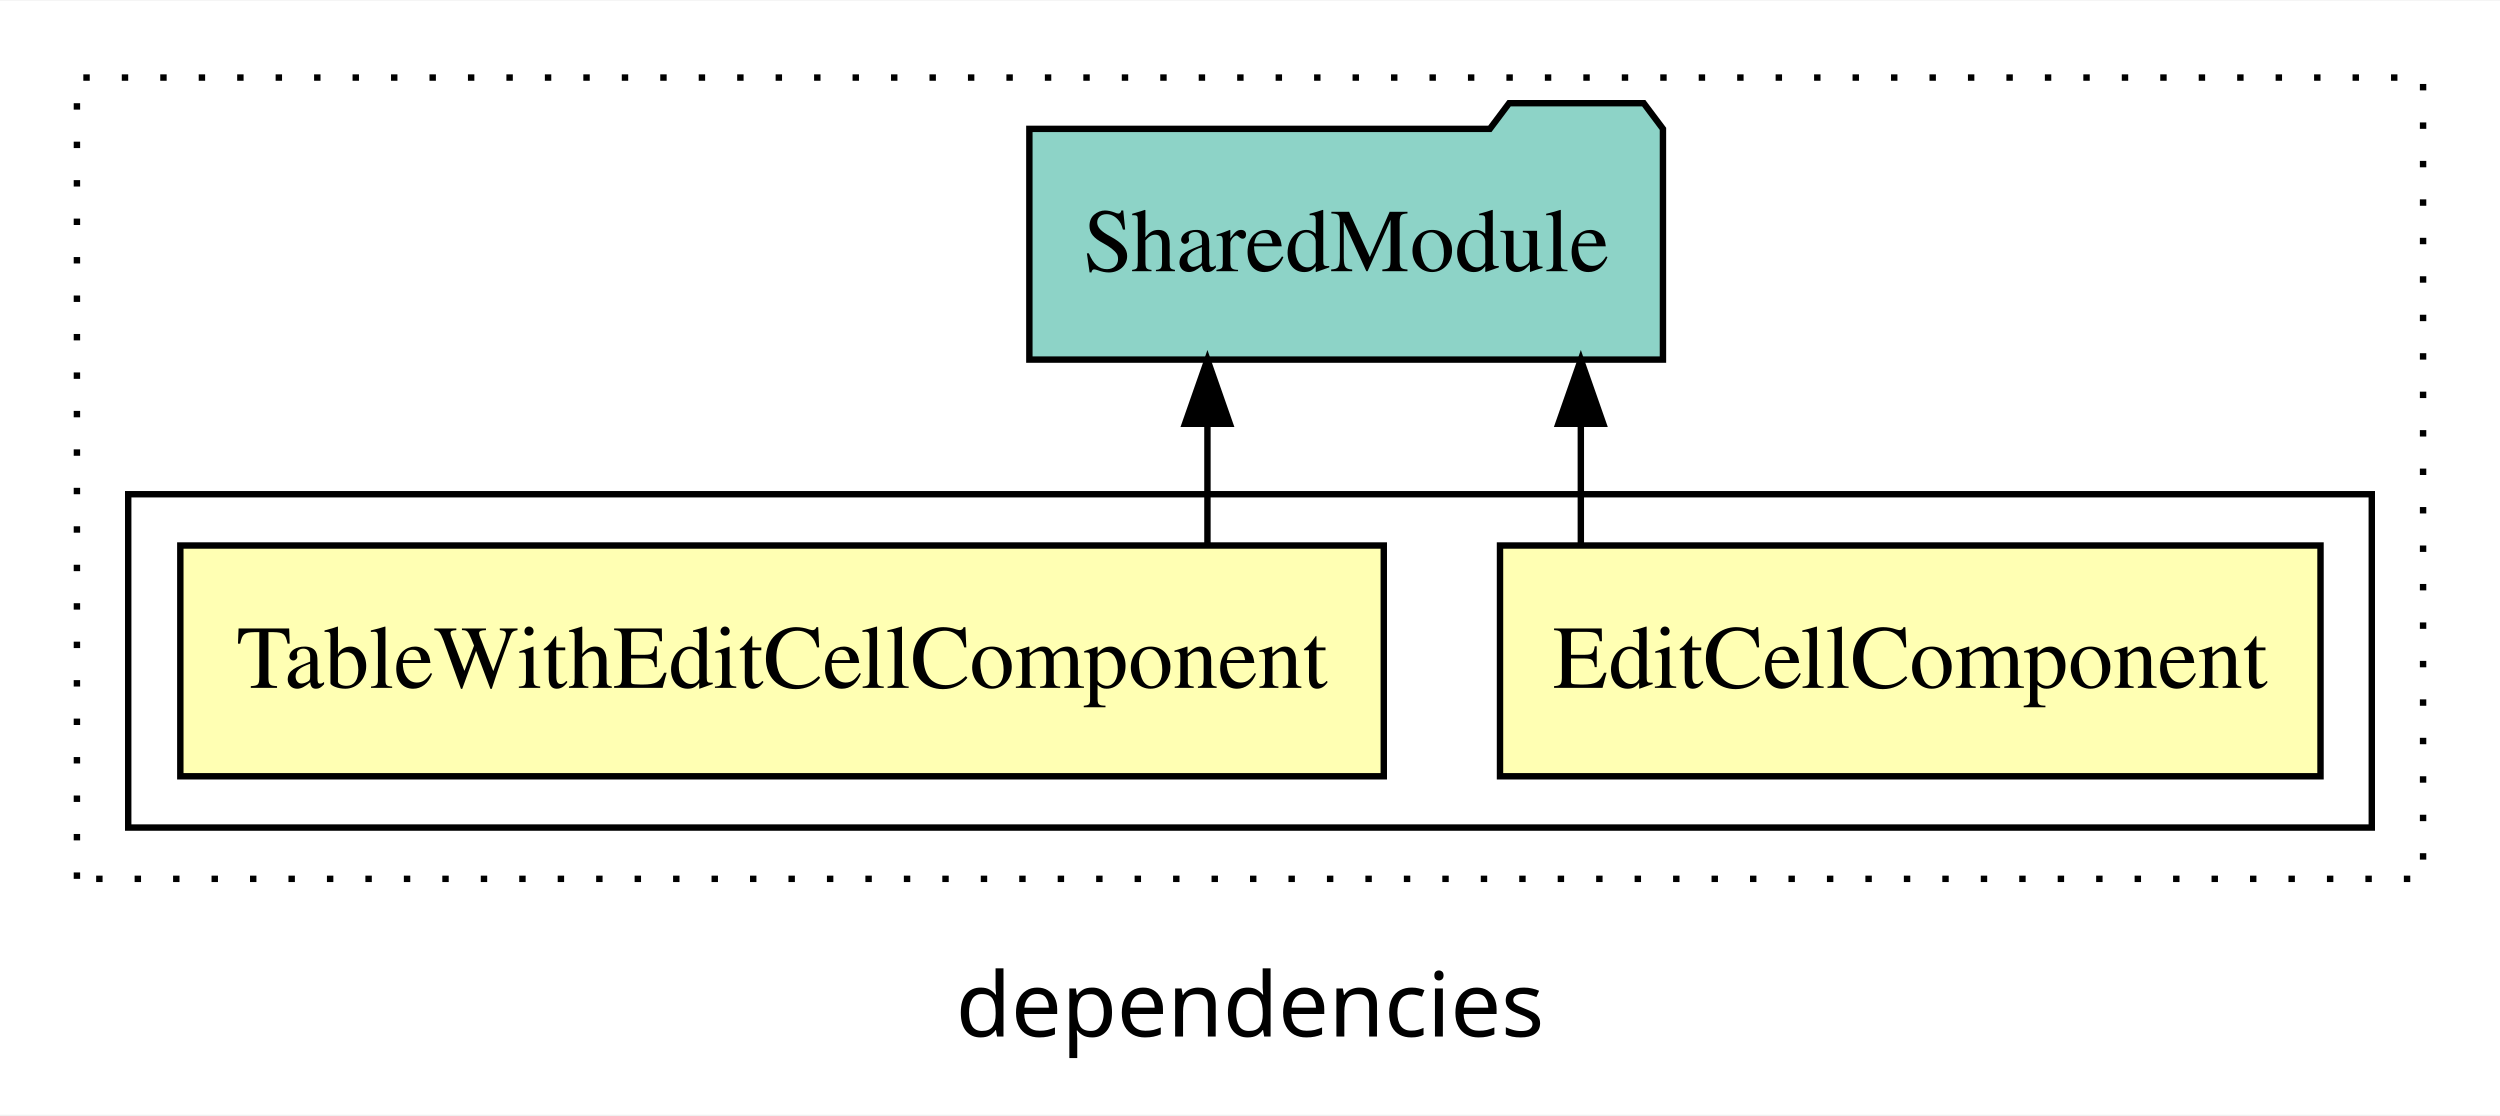
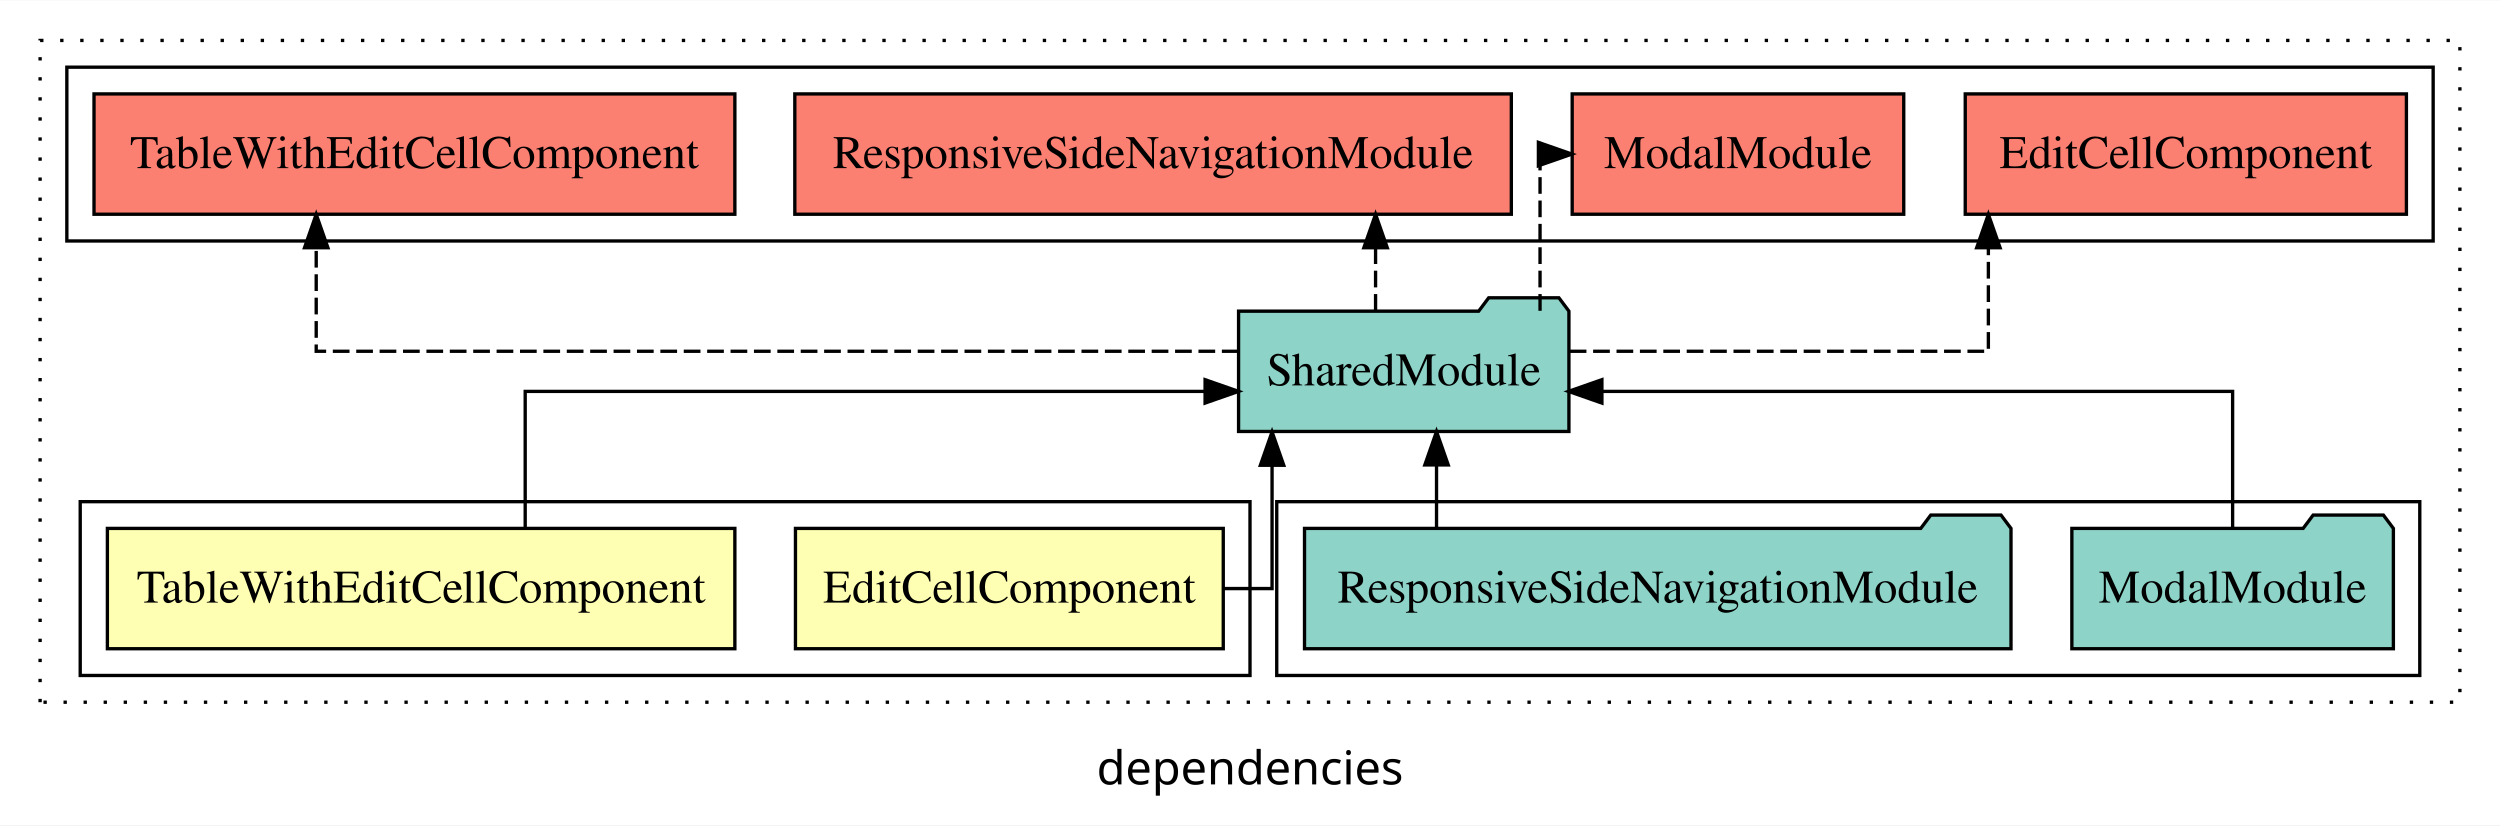
- <svg xmlns="http://www.w3.org/2000/svg" width="390pt" height="174pt" viewBox="0.00 0.00 390.00 173.80">
-   <g id="graph0" class="graph" transform="scale(1 1) rotate(0) translate(4 169.8)">
-     <polygon fill="white" stroke="transparent" points="-4,4 -4,-169.8 386,-169.8 386,4 -4,4" />
-     <text text-anchor="middle" x="191" y="-8.2" font-family="sans-serif" font-size="14.00">dependencies</text>
+ <svg xmlns="http://www.w3.org/2000/svg" width="748pt" height="247pt" viewBox="0.00 0.00 748.00 246.80">
+   <g id="graph0" class="graph" transform="scale(1 1) rotate(0) translate(4 242.8)">
+     <polygon fill="white" stroke="transparent" points="-4,4 -4,-242.8 744,-242.8 744,4 -4,4" />
+     <text text-anchor="middle" x="370" y="-8.2" font-family="sans-serif" font-size="14.00">dependencies</text>
    <g id="clust1" class="cluster">
-       <polygon fill="none" stroke="black" stroke-dasharray="1,5" points="8,-32.8 8,-157.8 374,-157.8 374,-32.8 8,-32.8" />
+       <polygon fill="none" stroke="black" stroke-dasharray="1,5" points="8,-32.8 8,-230.8 732,-230.8 732,-32.8 8,-32.8" />
+     </g>
+     <g id="clust5" class="cluster">
+       <polygon fill="none" stroke="black" points="378,-40.8 378,-92.8 720,-92.8 720,-40.8 378,-40.8" />
+     </g>
+     <g id="clust6" class="cluster">
+       <polygon fill="none" stroke="black" points="16,-170.8 16,-222.8 724,-222.8 724,-170.8 16,-170.8" />
    </g>
    <g id="clust2" class="cluster">
-       <polygon fill="none" stroke="black" points="16,-40.8 16,-92.8 366,-92.8 366,-40.8 16,-40.8" />
+       <polygon fill="none" stroke="black" points="20,-40.8 20,-92.8 370,-92.8 370,-40.8 20,-40.8" />
    </g>
    <g id="node1" class="node">
-       <polygon fill="#ffffb3" stroke="black" points="358,-84.8 230,-84.8 230,-48.8 358,-48.8 358,-84.8" />
-       <text text-anchor="middle" x="294" y="-62.6" font-family="Times,serif" font-size="14.00">EditCellComponent</text>
+       <polygon fill="#ffffb3" stroke="black" points="362,-84.8 234,-84.8 234,-48.8 362,-48.8 362,-84.8" />
+       <text text-anchor="middle" x="298" y="-62.6" font-family="Times,serif" font-size="14.00">EditCellComponent</text>
    </g>
    <g id="node3" class="node">
-       <polygon fill="#8dd3c7" stroke="black" points="255.42,-149.8 252.42,-153.8 231.42,-153.8 228.42,-149.8 156.58,-149.8 156.58,-113.8 255.42,-113.8 255.42,-149.8" />
-       <text text-anchor="middle" x="206" y="-127.6" font-family="Times,serif" font-size="14.00">SharedModule</text>
+       <polygon fill="#8dd3c7" stroke="black" points="465.42,-149.8 462.42,-153.8 441.42,-153.8 438.42,-149.8 366.58,-149.8 366.58,-113.8 465.42,-113.8 465.42,-149.8" />
+       <text text-anchor="middle" x="416" y="-127.6" font-family="Times,serif" font-size="14.00">SharedModule</text>
    </g>
    <g id="edge1" class="edge">
-       <path fill="none" stroke="black" d="M242.61,-84.91C242.61,-84.91 242.61,-103.79 242.61,-103.79" />
-       <polygon fill="black" stroke="black" points="239.11,-103.79 242.61,-113.79 246.11,-103.79 239.11,-103.79" />
+       <path fill="none" stroke="black" d="M362.18,-66.8C370.72,-66.8 376.6,-66.8 376.6,-66.8 376.6,-66.8 376.6,-103.69 376.6,-103.69" />
+       <polygon fill="black" stroke="black" points="373.1,-103.69 376.6,-113.69 380.1,-103.69 373.1,-103.69" />
    </g>
    <g id="node2" class="node">
-       <polygon fill="#ffffb3" stroke="black" points="211.87,-84.8 24.13,-84.8 24.13,-48.8 211.87,-48.8 211.87,-84.8" />
-       <text text-anchor="middle" x="118" y="-62.6" font-family="Times,serif" font-size="14.00">TableWithEditCellComponent</text>
+       <polygon fill="#ffffb3" stroke="black" points="215.87,-84.8 28.13,-84.8 28.13,-48.8 215.87,-48.8 215.87,-84.8" />
+       <text text-anchor="middle" x="122" y="-62.6" font-family="Times,serif" font-size="14.00">TableWithEditCellComponent</text>
    </g>
    <g id="edge2" class="edge">
-       <path fill="none" stroke="black" d="M184.36,-84.91C184.36,-84.91 184.36,-103.79 184.36,-103.79" />
-       <polygon fill="black" stroke="black" points="180.86,-103.79 184.36,-113.79 187.86,-103.79 180.86,-103.79" />
+       <path fill="none" stroke="black" d="M153.14,-84.82C153.14,-102.17 153.14,-125.8 153.14,-125.8 153.14,-125.8 356.56,-125.8 356.56,-125.8" />
+       <polygon fill="black" stroke="black" points="356.56,-129.3 366.56,-125.8 356.56,-122.3 356.56,-129.3" />
+     </g>
+     <g id="node6" class="node">
+       <polygon fill="#fb8072" stroke="black" points="716,-214.8 584,-214.8 584,-178.8 716,-178.8 716,-214.8" />
+       <text text-anchor="middle" x="650" y="-192.6" font-family="Times,serif" font-size="14.00">EditCellComponent </text>
+     </g>
+     <g id="edge5" class="edge">
+       <path fill="none" stroke="black" stroke-dasharray="5,2" d="M465.66,-137.8C517.37,-137.8 590.92,-137.8 590.92,-137.8 590.92,-137.8 590.92,-168.78 590.92,-168.78" />
+       <polygon fill="black" stroke="black" points="587.42,-168.78 590.92,-178.78 594.42,-168.78 587.42,-168.78" />
+     </g>
+     <g id="node7" class="node">
+       <polygon fill="#fb8072" stroke="black" points="565.6,-214.8 466.4,-214.8 466.4,-178.8 565.6,-178.8 565.6,-214.8" />
+       <text text-anchor="middle" x="516" y="-192.6" font-family="Times,serif" font-size="14.00">ModalModule </text>
+     </g>
+     <g id="edge6" class="edge">
+       <path fill="none" stroke="black" stroke-dasharray="5,2" d="M456.78,-149.91C456.78,-169.14 456.78,-196.8 456.78,-196.8 456.78,-196.8 457.73,-196.8 457.73,-196.8" />
+       <polygon fill="black" stroke="black" points="456.29,-200.3 466.29,-196.8 456.29,-193.3 456.29,-200.3" />
+     </g>
+     <g id="node8" class="node">
+       <polygon fill="#fb8072" stroke="black" points="448.19,-214.8 233.81,-214.8 233.81,-178.8 448.19,-178.8 448.19,-214.8" />
+       <text text-anchor="middle" x="341" y="-192.6" font-family="Times,serif" font-size="14.00">ResponsiveSideNavigationModule </text>
+     </g>
+     <g id="edge7" class="edge">
+       <path fill="none" stroke="black" stroke-dasharray="5,2" d="M407.57,-149.91C407.57,-149.91 407.57,-168.79 407.57,-168.79" />
+       <polygon fill="black" stroke="black" points="404.07,-168.79 407.57,-178.79 411.07,-168.79 404.07,-168.79" />
+     </g>
+     <g id="node9" class="node">
+       <polygon fill="#fb8072" stroke="black" points="215.87,-214.8 24.13,-214.8 24.13,-178.8 215.87,-178.8 215.87,-214.8" />
+       <text text-anchor="middle" x="120" y="-192.6" font-family="Times,serif" font-size="14.00">TableWithEditCellComponent </text>
+     </g>
+     <g id="edge8" class="edge">
+       <path fill="none" stroke="black" stroke-dasharray="5,2" d="M366.58,-137.8C275.55,-137.8 90.61,-137.8 90.61,-137.8 90.61,-137.8 90.61,-168.78 90.61,-168.78" />
+       <polygon fill="black" stroke="black" points="87.11,-168.78 90.61,-178.78 94.11,-168.78 87.11,-168.78" />
+     </g>
+     <g id="node4" class="node">
+       <polygon fill="#8dd3c7" stroke="black" points="712.1,-84.8 709.1,-88.8 688.1,-88.8 685.1,-84.8 615.9,-84.8 615.9,-48.8 712.1,-48.8 712.1,-84.8" />
+       <text text-anchor="middle" x="664" y="-62.6" font-family="Times,serif" font-size="14.00">ModalModule</text>
+     </g>
+     <g id="edge3" class="edge">
+       <path fill="none" stroke="black" d="M664,-84.82C664,-102.17 664,-125.8 664,-125.8 664,-125.8 475.29,-125.8 475.29,-125.8" />
+       <polygon fill="black" stroke="black" points="475.29,-122.3 465.29,-125.8 475.29,-129.3 475.29,-122.3" />
+     </g>
+     <g id="node5" class="node">
+       <polygon fill="#8dd3c7" stroke="black" points="597.69,-84.8 594.69,-88.8 573.69,-88.8 570.69,-84.8 386.31,-84.8 386.31,-48.8 597.69,-48.8 597.69,-84.8" />
+       <text text-anchor="middle" x="492" y="-62.6" font-family="Times,serif" font-size="14.00">ResponsiveSideNavigationModule</text>
+     </g>
+     <g id="edge4" class="edge">
+       <path fill="none" stroke="black" d="M425.81,-84.91C425.81,-84.91 425.81,-103.79 425.81,-103.79" />
+       <polygon fill="black" stroke="black" points="422.31,-103.79 425.81,-113.79 429.31,-103.79 422.31,-103.79" />
    </g>
  </g>
</svg>
